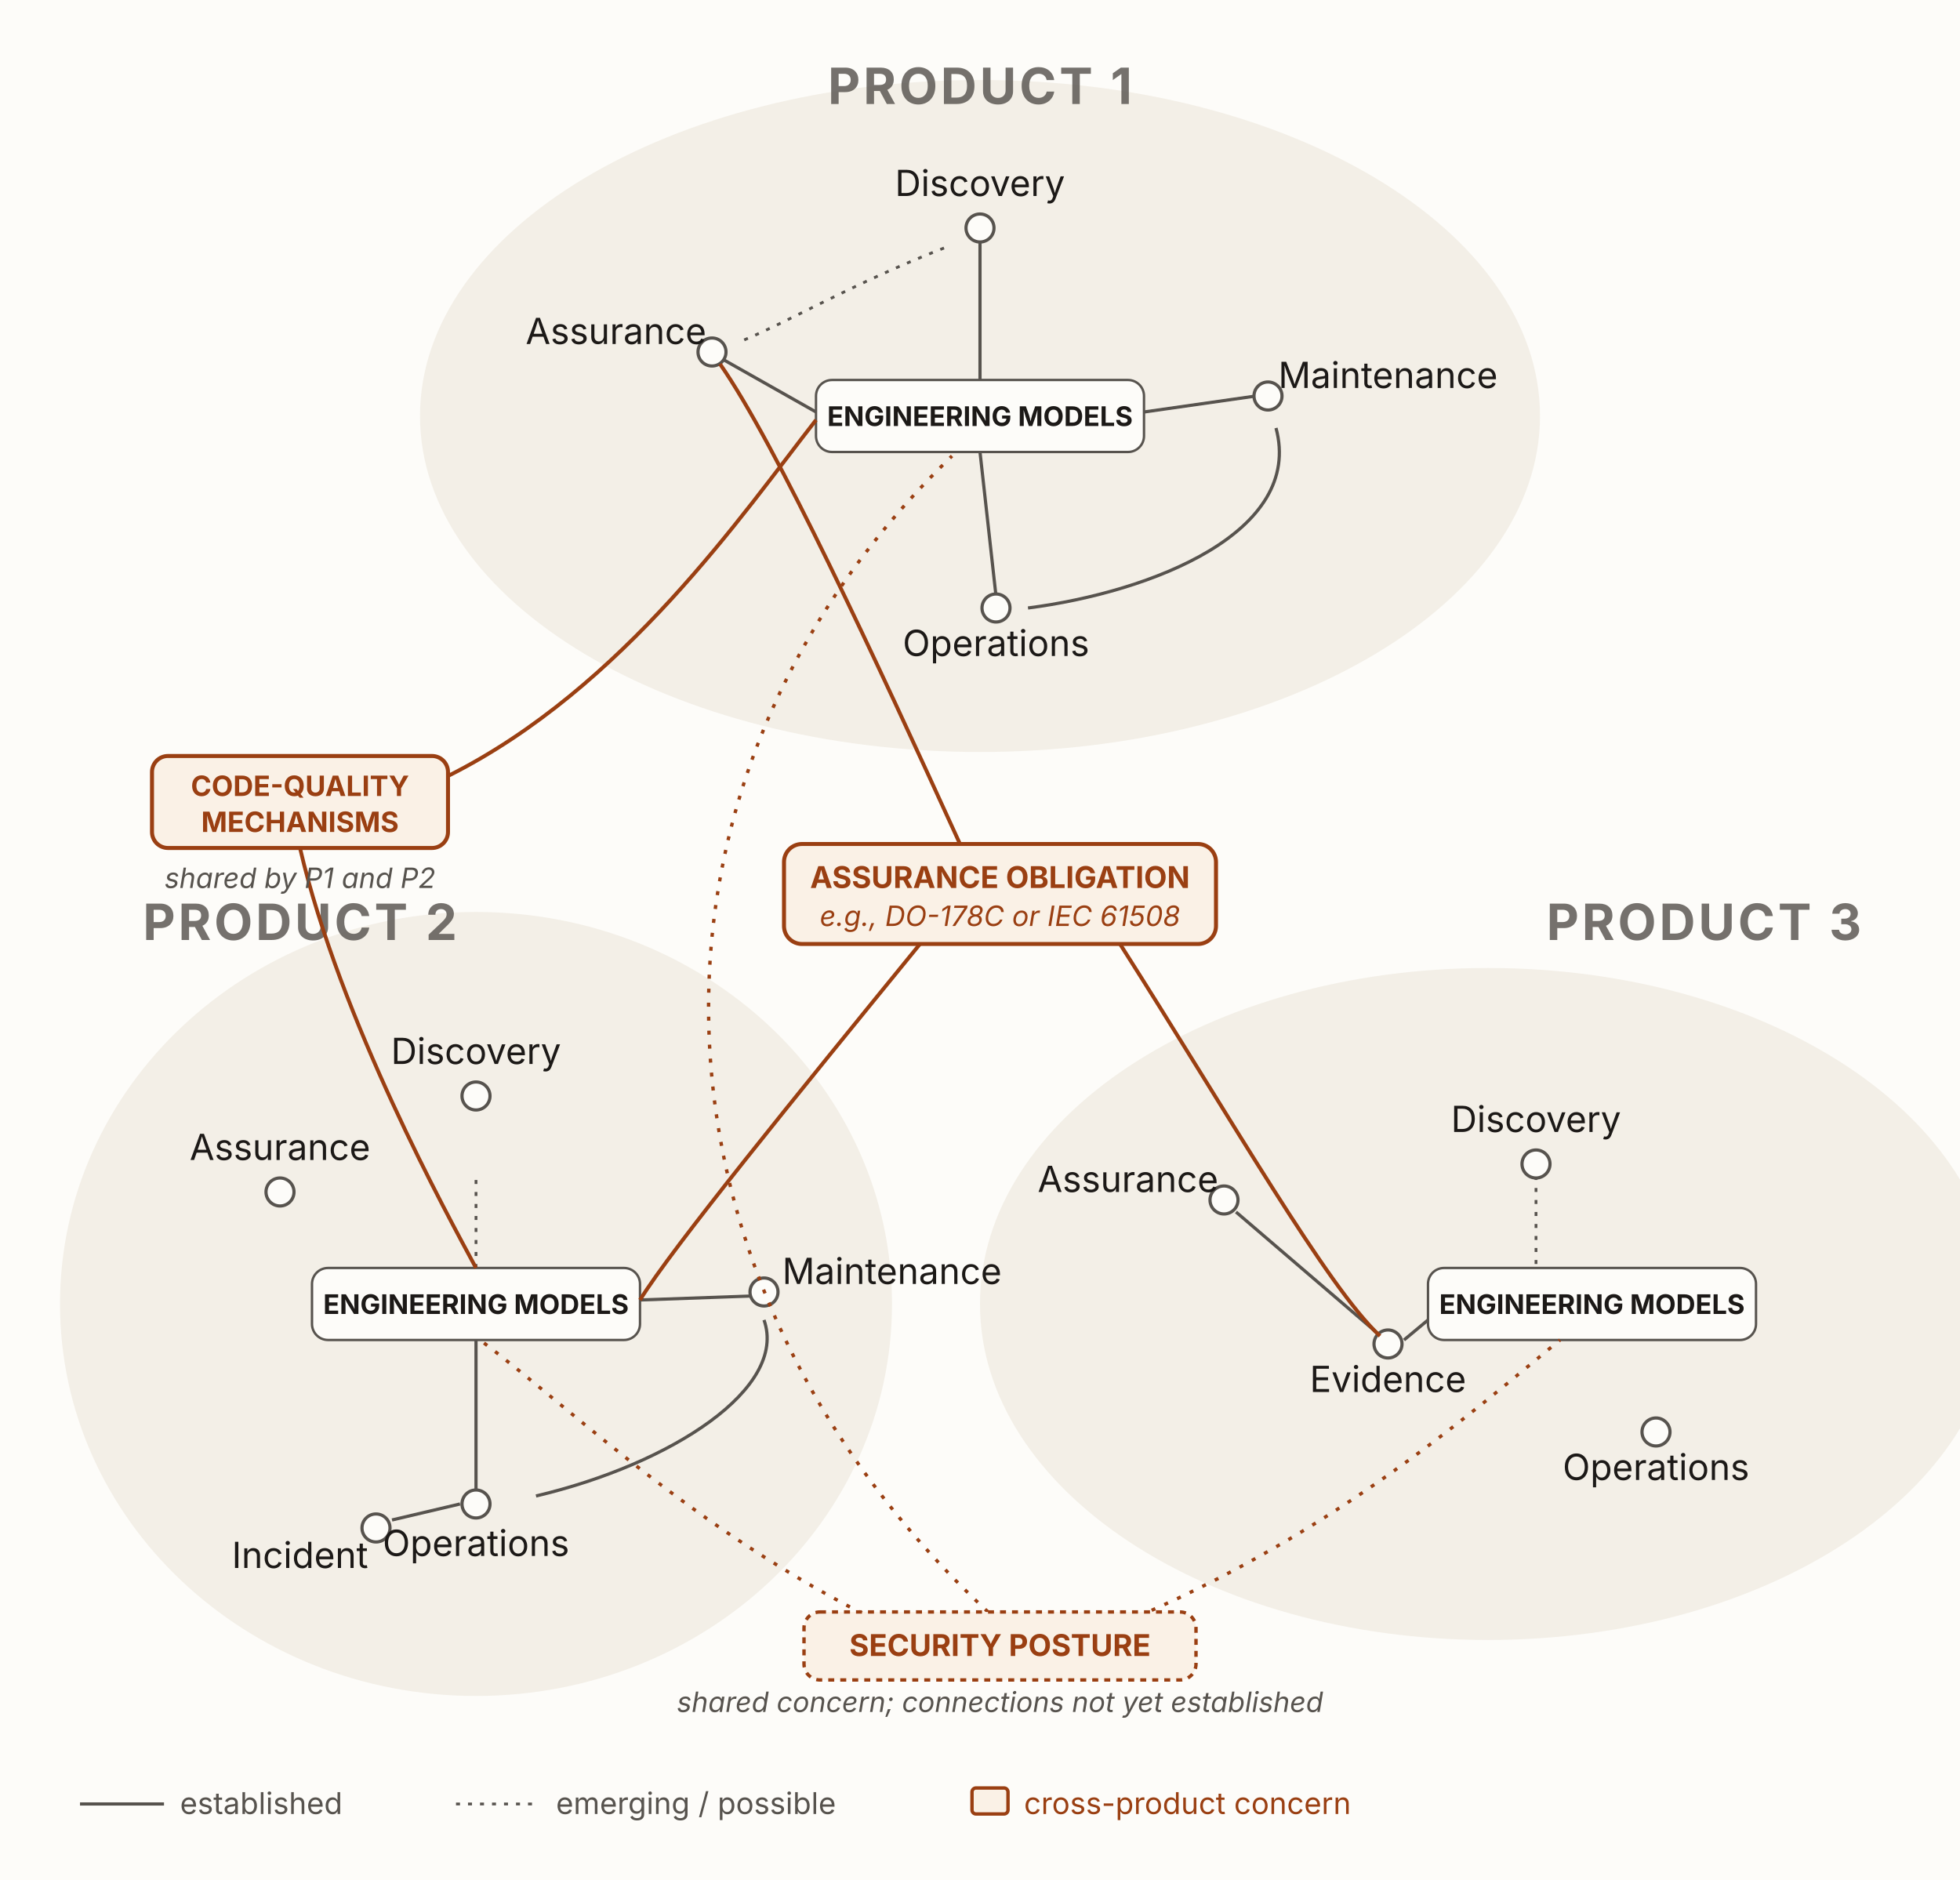
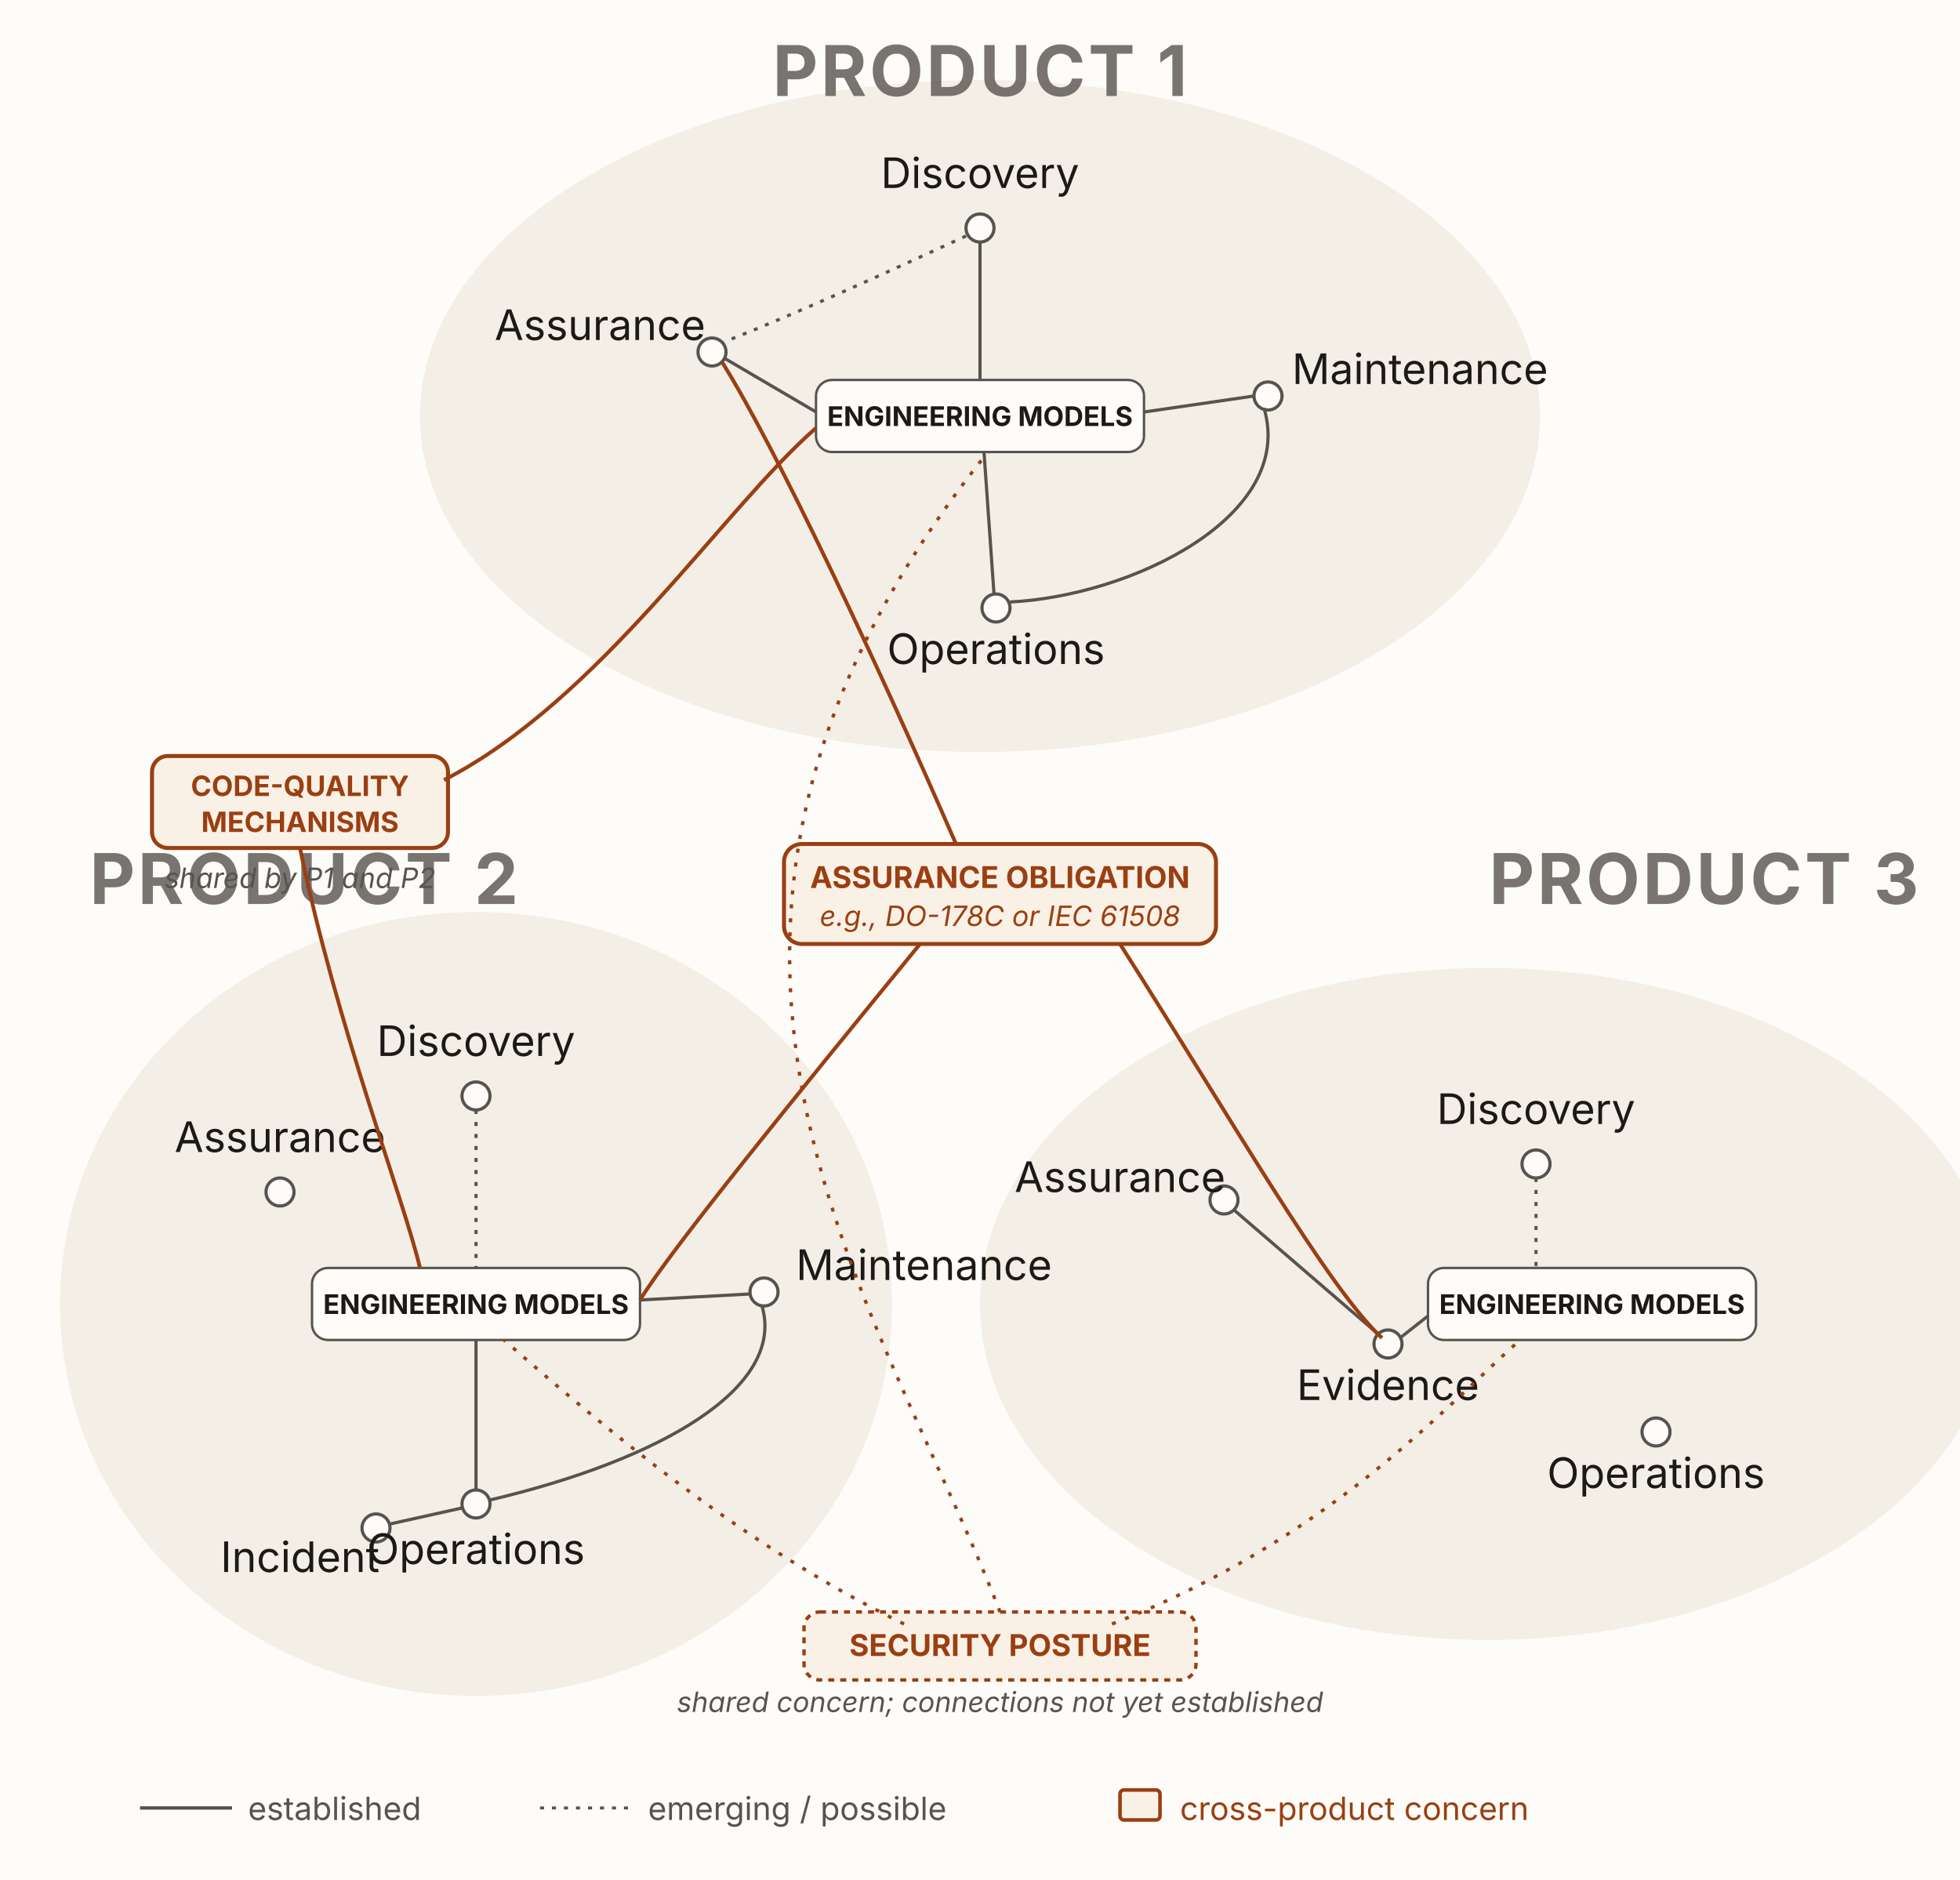
<svg xmlns="http://www.w3.org/2000/svg" viewBox="0 0 980 940" width="980" height="940" role="img" aria-labelledby="h9Title h9Desc" font-family="'Source Sans 3', -apple-system, 'Segoe UI', sans-serif">
  <rect x="0" y="0" width="980" height="940" fill="#fdfcf9" />
  <ellipse cx="490" cy="208" rx="280" ry="168" fill="#f3efe7" />
  <ellipse cx="238" cy="652" rx="208" ry="196" fill="#f3efe7" />
  <ellipse cx="744" cy="652" rx="254" ry="168" fill="#f3efe7" />
-   <g text-anchor="middle" font-size="25" font-weight="700" letter-spacing="0.06em" fill="#57534e" opacity="0.82">
-     <text x="490" y="52">PRODUCT 1</text>
-     <text x="150" y="470">PRODUCT 2</text>
-     <text x="852" y="470">PRODUCT 3</text>
+   <g text-anchor="middle" font-size="35" font-weight="700" letter-spacing="0.04em" fill="#57534e" opacity="0.8">
+     <text x="490" y="48">PRODUCT 1</text>
+     <text x="152" y="452">PRODUCT 2</text>
+     <text x="852" y="452">PRODUCT 3</text>
  </g>
-   <g stroke="#57534e" fill="none">
-     <line x1="490" y1="120" x2="490" y2="190" stroke-width="1.6" />
-     <line x1="362" y1="180" x2="408" y2="206" stroke-width="1.6" />
-     <line x1="572" y1="206" x2="628" y2="198" stroke-width="1.6" />
-     <line x1="490" y1="226" x2="498" y2="298" stroke-width="1.6" />
-     <path d="M638,214 C652,266 576,296 514,304" stroke-width="1.6" />
-     <path d="M472,124 C426,142 396,160 372,170" stroke-width="1.4" stroke-dasharray="2 4" />
+   <rect id="p1-eng" x="408" y="190" width="164" height="36" rx="8" fill="#fdfcf9" stroke="#57534e" stroke-width="1.2" />
+   <text x="490" y="213" text-anchor="middle" font-size="13.5" font-weight="700" fill="#1c1917">ENGINEERING MODELS</text>
+   <circle id="p1-discovery" cx="490" cy="114" r="7" fill="#fdfcf9" stroke="#57534e" stroke-width="1.6" />
+   <circle id="p1-assurance" cx="356" cy="176" r="7" fill="#fdfcf9" stroke="#57534e" stroke-width="1.6" />
+   <circle id="p1-maintenance" cx="634" cy="198" r="7" fill="#fdfcf9" stroke="#57534e" stroke-width="1.6" />
+   <circle id="p1-operations" cx="498" cy="304" r="7" fill="#fdfcf9" stroke="#57534e" stroke-width="1.6" />
+   <g font-size="21" fill="#1c1917">
+     <text x="490" y="94" text-anchor="middle">Discovery</text>
+     <text x="300" y="170" text-anchor="middle">Assurance</text>
+     <text x="710" y="192" text-anchor="middle">Maintenance</text>
+     <text x="498" y="332" text-anchor="middle">Operations</text>
  </g>
-   <rect x="408" y="190" width="164" height="36" rx="8" fill="#fdfcf9" stroke="#57534e" stroke-width="1.2" />
-   <text x="490" y="213" text-anchor="middle" font-size="13.5" font-weight="700" fill="#1c1917">ENGINEERING MODELS</text>
-   <g fill="#fdfcf9" stroke="#57534e" stroke-width="1.6">
-     <circle cx="490" cy="114" r="7" />
-     <circle cx="356" cy="176" r="7" />
-     <circle cx="634" cy="198" r="7" />
-     <circle cx="498" cy="304" r="7" />
+   <g stroke="#57534e" fill="none" stroke-width="1.6">
+     <line x1="490" y1="121" x2="490" y2="190" />
+     <line x1="362" y1="179" x2="408" y2="206" />
+     <line x1="572" y1="206" x2="627" y2="198" />
+     <line x1="492" y1="226" x2="497" y2="297" />
+     <path d="M632,204 C648,258 566,298 505,301" />
+     <path d="M483,118 C444,136 400,156 362,171" stroke-dasharray="2 4" />
  </g>
-   <g font-size="18" fill="#1c1917">
-     <text x="490" y="98" text-anchor="middle">Discovery</text>
-     <text x="308" y="172" text-anchor="middle">Assurance</text>
-     <text x="694" y="194" text-anchor="middle">Maintenance</text>
-     <text x="498" y="328" text-anchor="middle">Operations</text>
+   <rect id="p2-eng" x="156" y="634" width="164" height="36" rx="8" fill="#fdfcf9" stroke="#57534e" stroke-width="1.2" />
+   <text x="238" y="657" text-anchor="middle" font-size="13.5" font-weight="700" fill="#1c1917">ENGINEERING MODELS</text>
+   <circle id="p2-discovery" cx="238" cy="548" r="7" fill="#fdfcf9" stroke="#57534e" stroke-width="1.6" />
+   <circle id="p2-maintenance" cx="382" cy="646" r="7" fill="#fdfcf9" stroke="#57534e" stroke-width="1.6" />
+   <circle id="p2-operations" cx="238" cy="752" r="7" fill="#fdfcf9" stroke="#57534e" stroke-width="1.6" />
+   <circle id="p2-incident" cx="188" cy="764" r="7" fill="#fdfcf9" stroke="#57534e" stroke-width="1.6" />
+   <circle id="p2-assurance" cx="140" cy="596" r="7" fill="#fdfcf9" stroke="#57534e" stroke-width="1.6" />
+   <g font-size="21" fill="#1c1917">
+     <text x="238" y="528" text-anchor="middle">Discovery</text>
+     <text x="462" y="640" text-anchor="middle">Maintenance</text>
+     <text x="238" y="782" text-anchor="middle">Operations</text>
+     <text x="150" y="786" text-anchor="middle">Incident</text>
+     <text x="140" y="576" text-anchor="middle">Assurance</text>
  </g>
-   <g stroke="#57534e" fill="none">
-     <line x1="320" y1="650" x2="376" y2="648" stroke-width="1.6" />
-     <line x1="238" y1="670" x2="238" y2="746" stroke-width="1.6" />
-     <path d="M382,660 C394,694 336,732 268,748" stroke-width="1.6" />
-     <line x1="196" y1="760" x2="230" y2="752" stroke-width="1.6" />
-     <line x1="238" y1="590" x2="238" y2="634" stroke-width="1.4" stroke-dasharray="2 4" />
+   <g stroke="#57534e" fill="none" stroke-width="1.6">
+     <line x1="320" y1="650" x2="375" y2="647" />
+     <line x1="238" y1="670" x2="238" y2="745" />
+     <path d="M381,653 C393,694 330,730 245,750" />
+     <line x1="195" y1="762" x2="231" y2="754" />
+     <line x1="238" y1="555" x2="238" y2="634" stroke-dasharray="2 4" />
  </g>
-   <rect x="156" y="634" width="164" height="36" rx="8" fill="#fdfcf9" stroke="#57534e" stroke-width="1.2" />
-   <text x="238" y="657" text-anchor="middle" font-size="13.5" font-weight="700" fill="#1c1917">ENGINEERING MODELS</text>
-   <g fill="#fdfcf9" stroke="#57534e" stroke-width="1.6">
-     <circle cx="238" cy="548" r="7" />
-     <circle cx="382" cy="646" r="7" />
-     <circle cx="238" cy="752" r="7" />
-     <circle cx="188" cy="764" r="7" />
-     <circle cx="140" cy="596" r="7" />
+   <rect id="p3-eng" x="714" y="634" width="164" height="36" rx="8" fill="#fdfcf9" stroke="#57534e" stroke-width="1.2" />
+   <text x="796" y="657" text-anchor="middle" font-size="13.5" font-weight="700" fill="#1c1917">ENGINEERING MODELS</text>
+   <circle id="p3-assurance" cx="612" cy="600" r="7" fill="#fdfcf9" stroke="#57534e" stroke-width="1.6" />
+   <circle id="p3-evidence" cx="694" cy="672" r="7" fill="#fdfcf9" stroke="#57534e" stroke-width="1.6" />
+   <circle id="p3-discovery" cx="768" cy="582" r="7" fill="#fdfcf9" stroke="#57534e" stroke-width="1.6" />
+   <circle id="p3-operations" cx="828" cy="716" r="7" fill="#fdfcf9" stroke="#57534e" stroke-width="1.6" />
+   <g font-size="21" fill="#1c1917">
+     <text x="560" y="596" text-anchor="middle">Assurance</text>
+     <text x="694" y="700" text-anchor="middle">Evidence</text>
+     <text x="768" y="562" text-anchor="middle">Discovery</text>
+     <text x="828" y="744" text-anchor="middle">Operations</text>
  </g>
-   <g font-size="18" fill="#1c1917">
-     <text x="238" y="532" text-anchor="middle">Discovery</text>
-     <text x="446" y="642" text-anchor="middle">Maintenance</text>
-     <text x="238" y="778" text-anchor="middle">Operations</text>
-     <text x="150" y="784" text-anchor="middle">Incident</text>
-     <text x="140" y="580" text-anchor="middle">Assurance</text>
+   <g stroke="#57534e" fill="none" stroke-width="1.6">
+     <line x1="617" y1="605" x2="689" y2="667" />
+     <line x1="700" y1="669" x2="714" y2="658" />
+     <line x1="768" y1="589" x2="768" y2="634" stroke-dasharray="2 4" />
  </g>
-   <g stroke="#57534e" fill="none">
-     <line x1="618" y1="606" x2="688" y2="666" stroke-width="1.6" />
-     <line x1="702" y1="670" x2="714" y2="660" stroke-width="1.6" />
-     <line x1="768" y1="588" x2="768" y2="634" stroke-width="1.4" stroke-dasharray="2 4" />
-   </g>
-   <rect x="714" y="634" width="164" height="36" rx="8" fill="#fdfcf9" stroke="#57534e" stroke-width="1.2" />
-   <text x="796" y="657" text-anchor="middle" font-size="13.5" font-weight="700" fill="#1c1917">ENGINEERING MODELS</text>
-   <g fill="#fdfcf9" stroke="#57534e" stroke-width="1.6">
-     <circle cx="612" cy="600" r="7" />
-     <circle cx="694" cy="672" r="7" />
-     <circle cx="768" cy="582" r="7" />
-     <circle cx="828" cy="716" r="7" />
-   </g>
-   <g font-size="18" fill="#1c1917">
-     <text x="564" y="596" text-anchor="middle">Assurance</text>
-     <text x="694" y="696" text-anchor="middle">Evidence</text>
-     <text x="768" y="566" text-anchor="middle">Discovery</text>
-     <text x="828" y="740" text-anchor="middle">Operations</text>
-   </g>
-   <g stroke="#9a3f12" fill="none" stroke-width="1.9">
-     <path d="M224,388 C312,344 372,256 408,210" />
-     <path d="M150,424 C170,510 224,608 238,634" />
-   </g>
-   <rect x="76" y="378" width="148" height="46" rx="8" fill="#faf1e6" stroke="#9a3f12" stroke-width="2" />
+   <rect id="code-quality" x="76" y="378" width="148" height="46" rx="8" fill="#faf1e6" stroke="#9a3f12" stroke-width="2" />
  <text x="150" y="398" text-anchor="middle" font-size="14" font-weight="700" fill="#9a3f12">CODE-QUALITY</text>
  <text x="150" y="416" text-anchor="middle" font-size="14" font-weight="700" fill="#9a3f12">MECHANISMS</text>
  <text x="150" y="444" text-anchor="middle" font-size="14" font-style="italic" fill="#57534e">shared by P1 and P2</text>
  <g stroke="#9a3f12" fill="none" stroke-width="1.9">
-     <path d="M480,422 C438,330 388,222 360,182" />
-     <path d="M460,472 C398,548 336,624 320,650" />
-     <path d="M560,472 C616,560 664,644 690,668" />
+     <path d="M222,390 C300,350 362,254 408,214" />
+     <path d="M150,424 C168,512 202,600 210,634" />
  </g>
-   <rect x="392" y="422" width="216" height="50" rx="9" fill="#faf1e6" stroke="#9a3f12" stroke-width="2" />
+   <rect id="assurance-obligation" x="392" y="422" width="216" height="50" rx="9" fill="#faf1e6" stroke="#9a3f12" stroke-width="2" />
  <text x="500" y="444" text-anchor="middle" font-size="15" font-weight="700" fill="#9a3f12">ASSURANCE OBLIGATION</text>
  <text x="500" y="463" text-anchor="middle" font-size="14" font-style="italic" fill="#9a3f12">e.g., DO-178C or IEC 61508</text>
-   <g stroke="#9a3f12" fill="none" stroke-width="1.7" stroke-dasharray="2 5">
-     <path d="M494,806 C316,640 306,392 476,228" />
-     <path d="M450,816 C352,770 288,706 240,670" />
-     <path d="M550,816 C662,772 736,706 780,670" />
+   <g stroke="#9a3f12" fill="none" stroke-width="1.9">
+     <path d="M478,422 C438,330 388,224 361,181" />
+     <path d="M460,472 C398,548 336,624 320,650" />
+     <path d="M560,472 C616,560 664,644 691,669" />
  </g>
-   <rect x="402" y="806" width="196" height="34" rx="8" fill="#faf1e6" stroke="#9a3f12" stroke-width="1.7" stroke-dasharray="3 3" />
+   <rect id="security-posture" x="402" y="806" width="196" height="34" rx="8" fill="#faf1e6" stroke="#9a3f12" stroke-width="1.7" stroke-dasharray="3 3" />
  <text x="500" y="828" text-anchor="middle" font-size="15" font-weight="700" fill="#9a3f12">SECURITY POSTURE</text>
  <text x="500" y="856" text-anchor="middle" font-size="14" font-style="italic" fill="#57534e">shared concern; connections not yet established</text>
-   <g font-size="15" fill="#57534e">
-     <line x1="40" y1="902" x2="82" y2="902" stroke="#57534e" stroke-width="1.6" />
-     <text x="90" y="907">established</text>
-     <line x1="228" y1="902" x2="270" y2="902" stroke="#57534e" stroke-width="1.4" stroke-dasharray="2 4" />
-     <text x="278" y="907">emerging / possible</text>
-     <rect x="486" y="894" width="18" height="13" rx="2" fill="#faf1e6" stroke="#9a3f12" stroke-width="1.7" />
-     <text x="512" y="907" fill="#9a3f12">cross-product concern</text>
+   <g stroke="#9a3f12" fill="none" stroke-width="1.7" stroke-dasharray="2 5">
+     <path d="M500,806 C440,650 300,468 494,226" />
+     <path d="M452,812 C370,772 300,712 252,670" />
+     <path d="M556,812 C664,770 722,704 760,670" />
+   </g>
+   <g font-size="16" fill="#57534e">
+     <line x1="70" y1="904" x2="116" y2="904" stroke="#57534e" stroke-width="1.7" />
+     <text x="124" y="910">established</text>
+     <line x1="270" y1="904" x2="316" y2="904" stroke="#57534e" stroke-width="1.5" stroke-dasharray="2 4" />
+     <text x="324" y="910">emerging / possible</text>
+     <rect x="560" y="895" width="20" height="15" rx="2" fill="#faf1e6" stroke="#9a3f12" stroke-width="1.8" />
+     <text x="590" y="910" fill="#9a3f12">cross-product concern</text>
  </g>
</svg>
